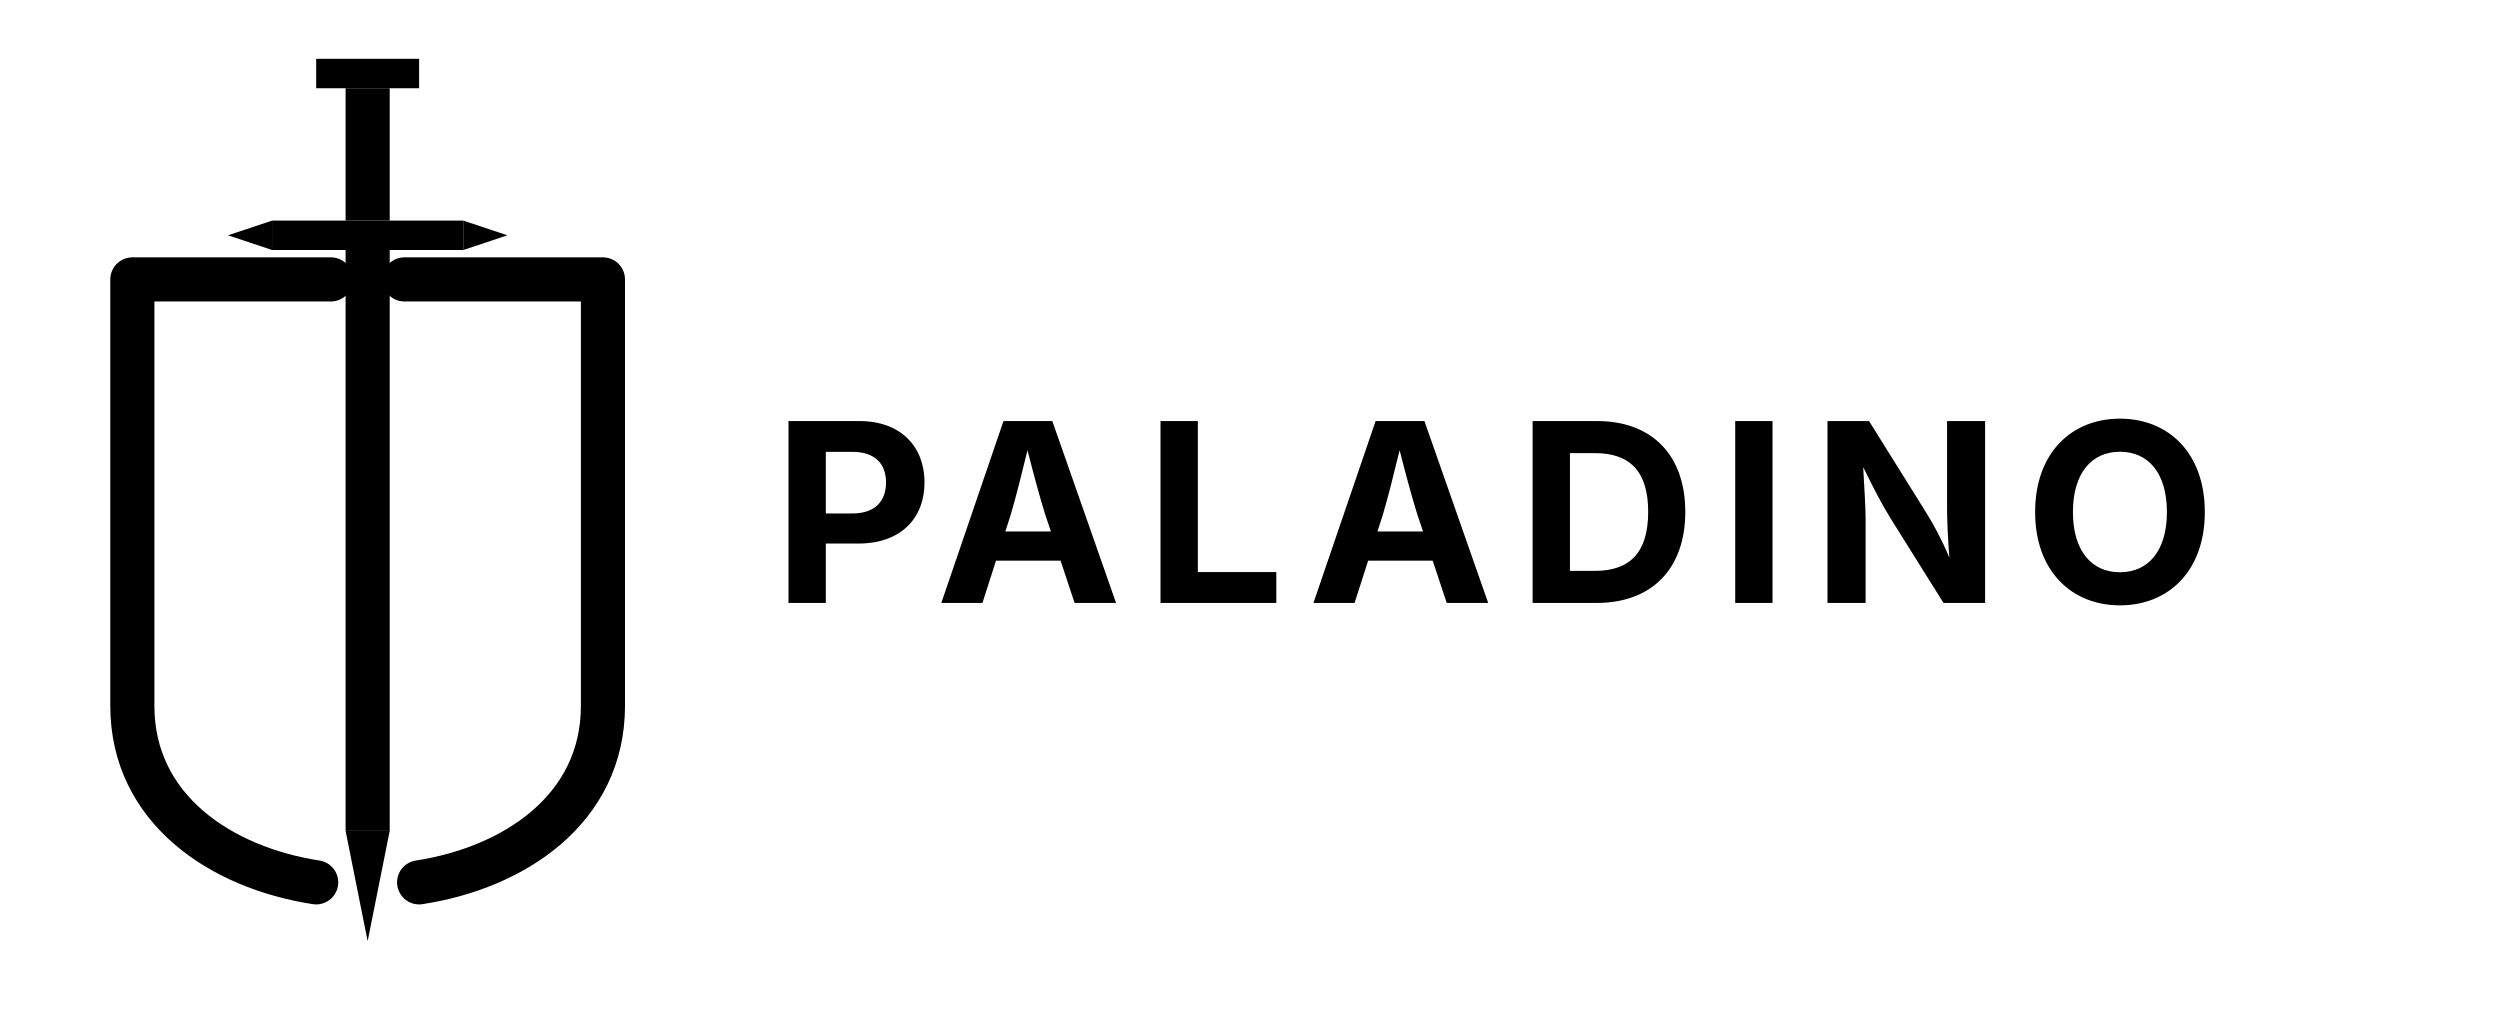
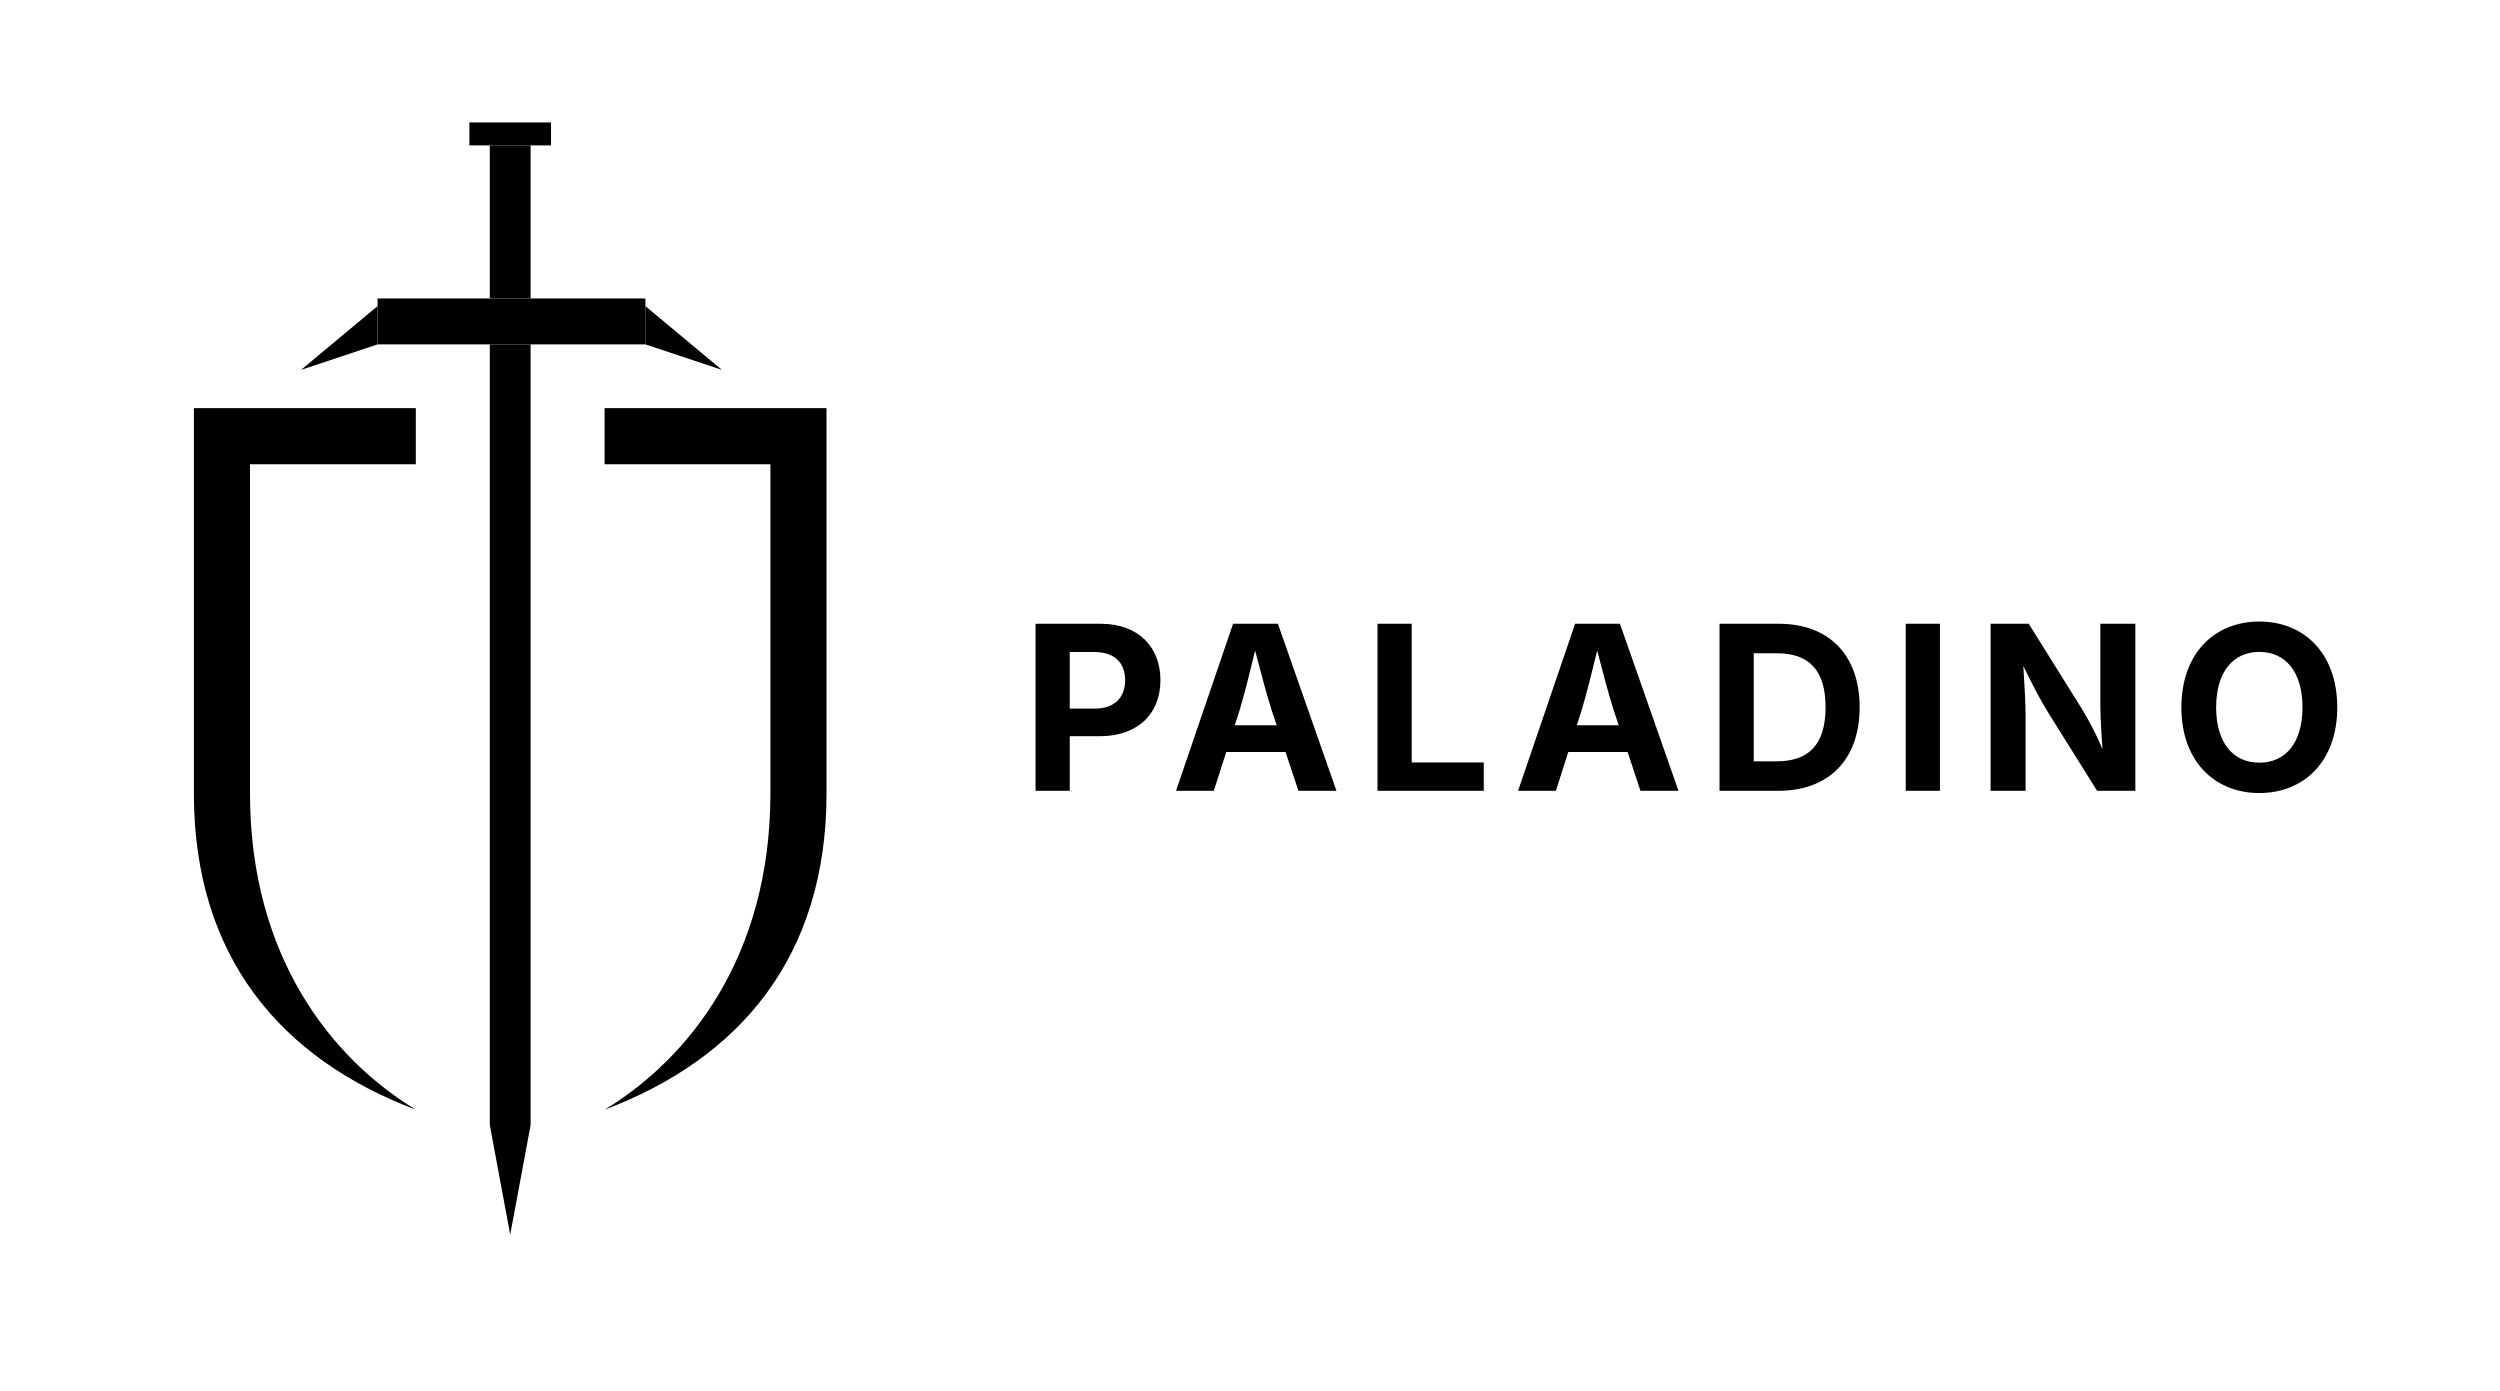
- <svg xmlns="http://www.w3.org/2000/svg" viewBox="0 0 340 140" width="340" height="140" role="img" aria-label="Paladino">
+ <svg xmlns="http://www.w3.org/2000/svg" viewBox="0 0 980 545" width="980" height="545" role="img" aria-label="Paladino">
  <g>
-     <rect x="43" y="8" width="14" height="4" fill="currentColor" />
-     <rect x="47" y="12" width="6" height="18" fill="currentColor" />
-     <rect x="37" y="30" width="26" height="4" fill="currentColor" />
-     <polygon points="37,30 37,34 31,32" fill="currentColor" />
-     <polygon points="63,30 63,34 69,32" fill="currentColor" />
-     <rect x="47" y="34" width="6" height="79" fill="currentColor" />
-     <polygon points="47,113 53,113 50,128" fill="currentColor" />
-     <path d="M45,38 L18,38 L18,96 C18,110 30,118 43,120" fill="none" stroke="currentColor" stroke-width="6" stroke-linecap="round" stroke-linejoin="round" />
-     <path d="M55,38 L82,38 L82,96 C82,110 70,118 57,120" fill="none" stroke="currentColor" stroke-width="6" stroke-linecap="round" stroke-linejoin="round" />
+     <rect x="184" y="48" width="32" height="9" fill="currentColor" />
+     <rect x="192" y="57" width="16" height="60" fill="currentColor" />
+     <rect x="148" y="117" width="105" height="18" fill="currentColor" />
+     <polygon points="148,120 148,135 118,145" fill="currentColor" />
+     <polygon points="253,120 253,135 283,145" fill="currentColor" />
+     <rect x="192" y="135" width="16" height="306" fill="currentColor" />
+     <polygon points="192,441 208,441 200,484" fill="currentColor" />
+     <path d="M163,160 L76,160 L76,311 C76,375 110,415 163,435 C130,415 98,375 98,311 L98,182 L163,182 Z" fill="currentColor" />
+     <path d="M237,160 L324,160 L324,311 C324,375 290,415 237,435 C270,415 302,375 302,311 L302,182 L237,182 Z" fill="currentColor" />
  </g>
-   <text x="105" y="82" fill="currentColor" font-family="Inter, -apple-system, 'Segoe UI', Roboto, Helvetica, Arial, sans-serif" font-size="34" font-weight="700" letter-spacing="3">PALADINO</text>
+   <text x="400" y="310" fill="currentColor" font-family="Inter, -apple-system, 'Segoe UI', Roboto, Helvetica, Arial, sans-serif" font-size="90" font-weight="700" letter-spacing="8">PALADINO</text>
</svg>
